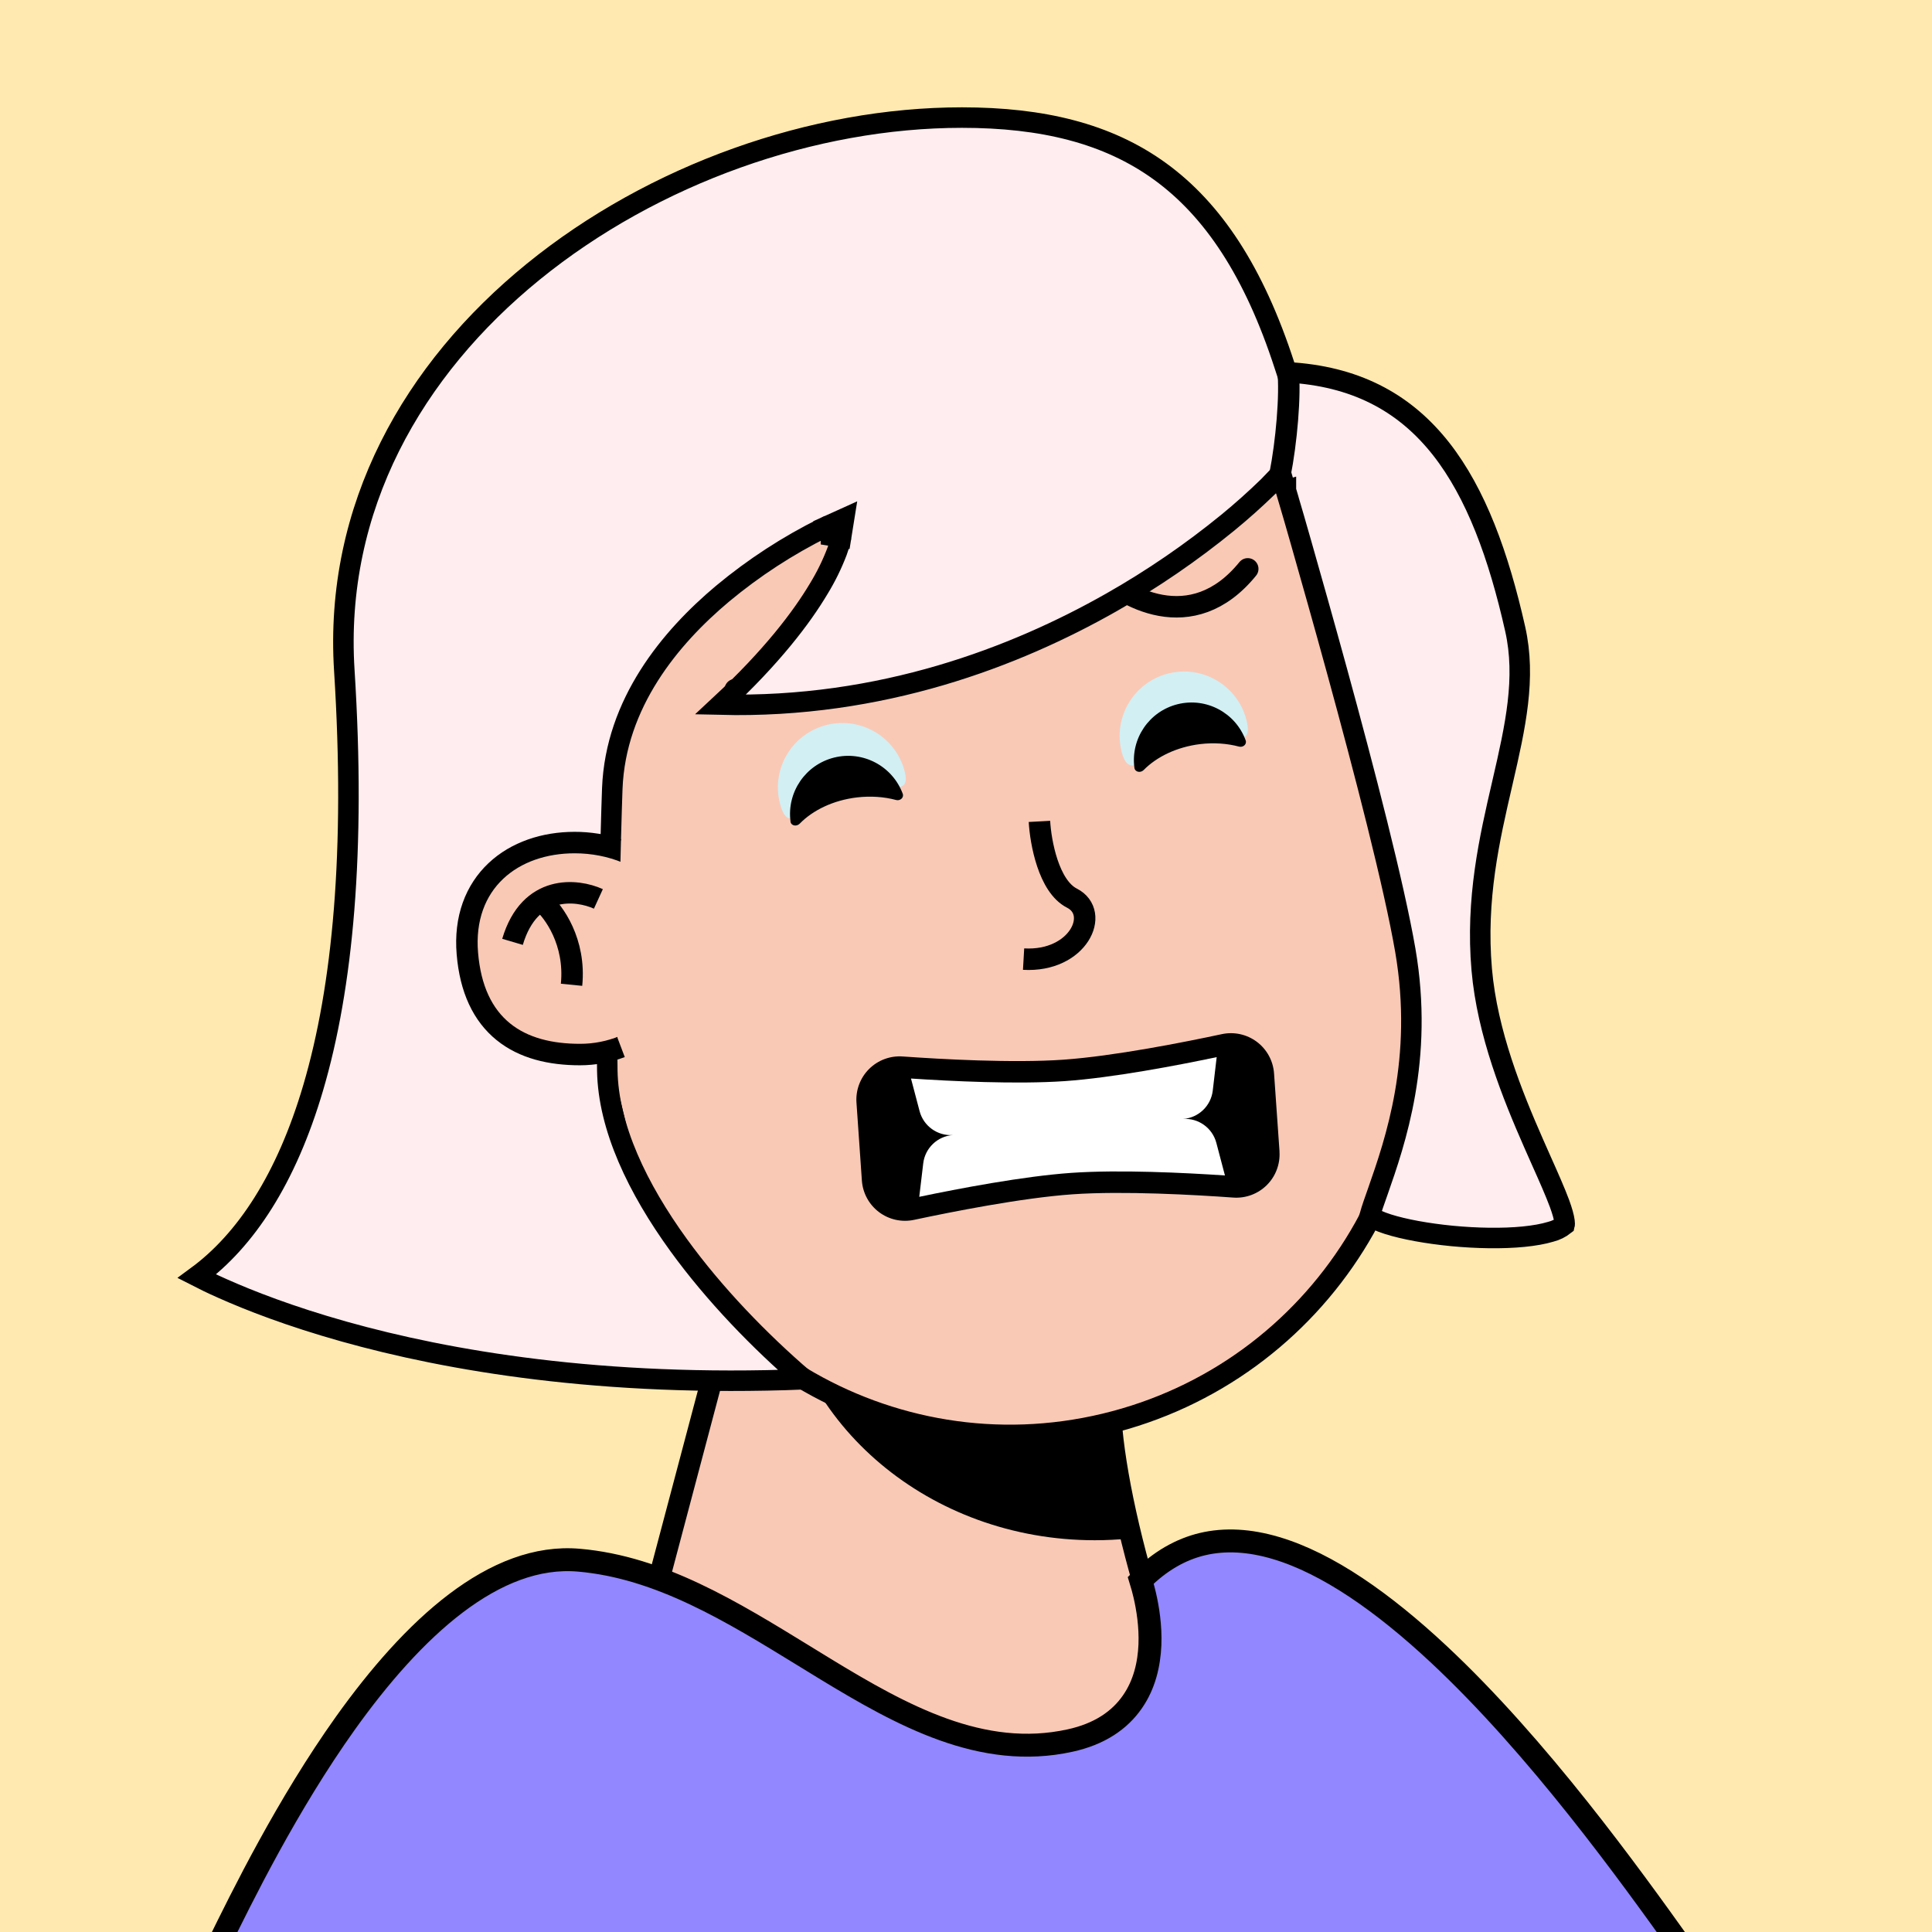
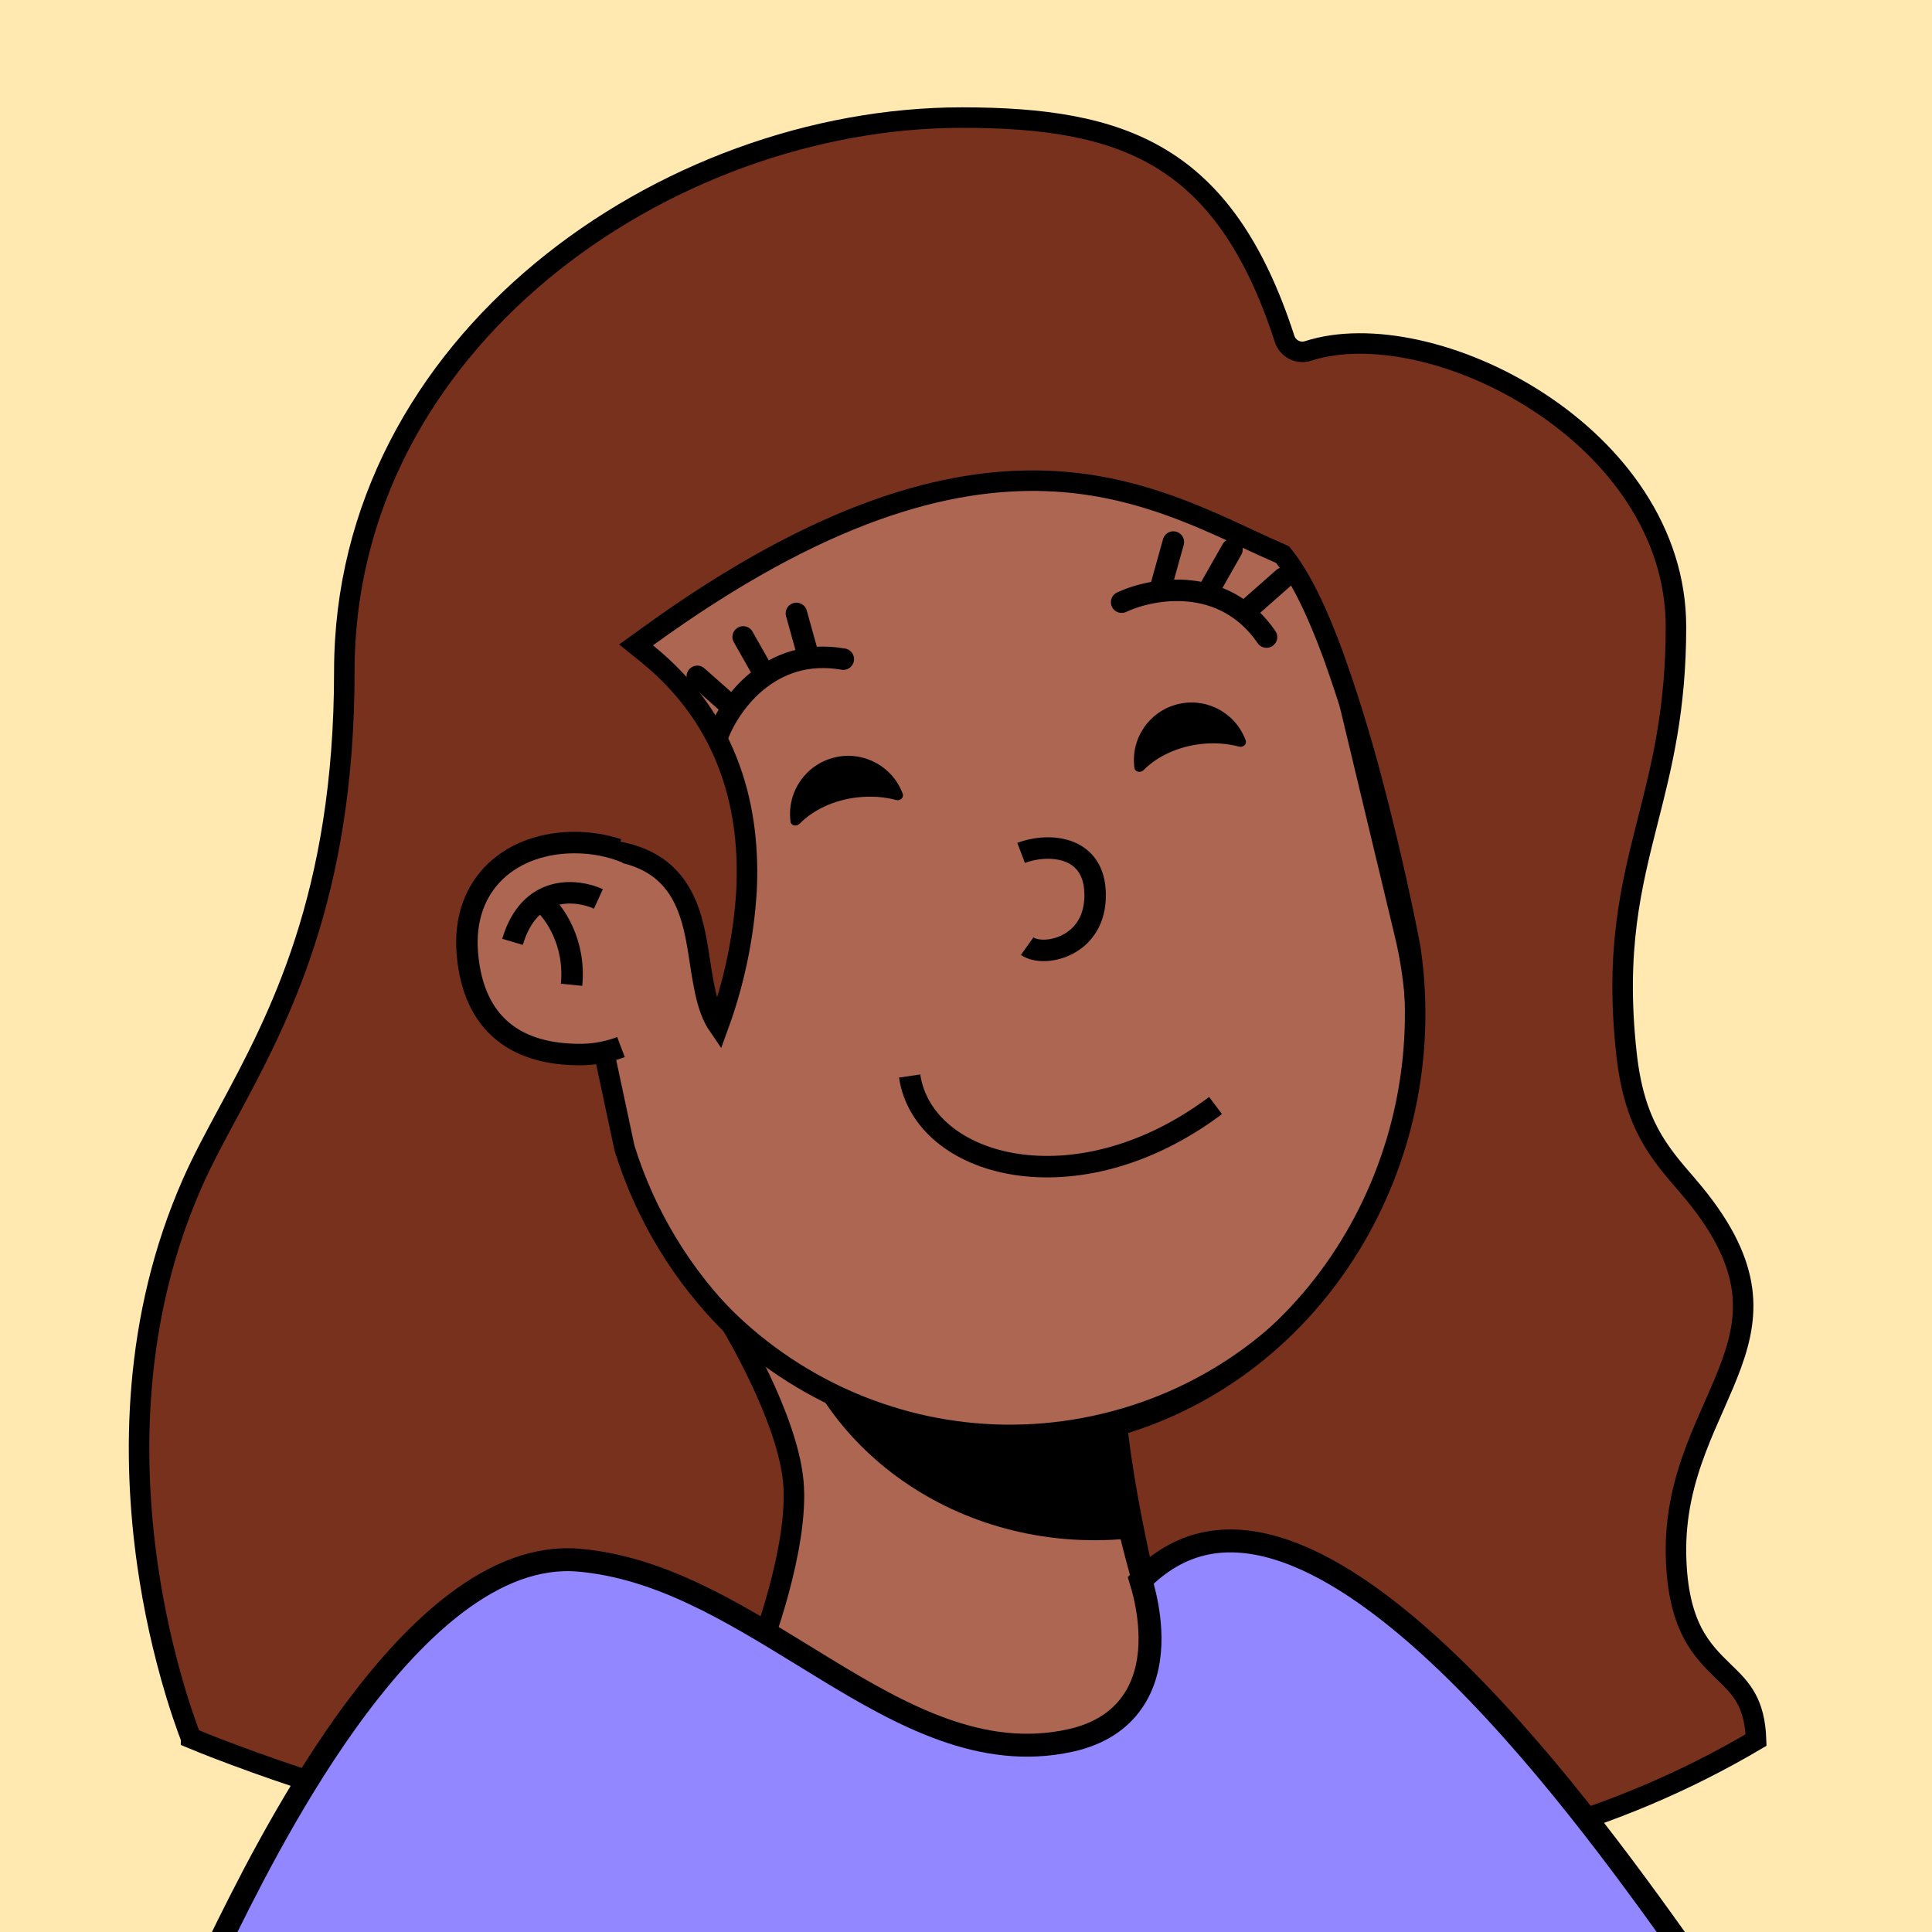
<svg xmlns="http://www.w3.org/2000/svg" viewBox="0 0 360 360" fill="none" shape-rendering="auto">
  <mask id="viewboxMask">
    <rect width="360" height="360" rx="0" ry="0" x="0" y="0" fill="#fff" />
  </mask>
  <g mask="url(#viewboxMask)">
    <rect fill="#ffe9b0" width="360" height="360" x="0" y="0" />
    <g transform="translate(80 23)">
-       <path d="M154 319.5c-14.4-20-25.67-58.67-27-78L58.5 212 30 319.5h124Z" fill="#f9c9b6" stroke="#000" stroke-width="4" />
+       <path d="M154 319.5c-14.4-20-25.67-58.67-27-78L58.5 212 30 319.5h124Z" fill="#ac6651" stroke="#000" stroke-width="4" />
      <path d="M130.37 263.69c-2.1.2-4.22.31-6.37.31-30.78 0-56.05-21.57-58.76-49.1L127 241.5c.38 5.48 1.55 13.32 3.37 22.19Z" fill="#000" style="mix-blend-mode:multiply" />
-       <path d="M181.94 151.37v.01l.1.4.14.65A75.72 75.72 0 0 1 34.93 187.7l-.2-.74L18 117.13l-.06-.29A75.72 75.72 0 0 1 165.2 81.55l.05.21.02.08.05.2.05.2v.01l16.4 68.44.08.34.08.34Z" fill="#f9c9b6" stroke="#000" stroke-width="4" />
+       <path d="M181.94 151.37v.01l.1.4.14.65A75.72 75.72 0 0 1 34.93 187.7l-.2-.74L18 117.13l-.06-.29A75.72 75.72 0 0 1 165.2 81.55l.05.21.02.08.05.2.05.2v.01l16.4 68.44.08.34.08.34Z" fill="#ac6651" stroke="#000" stroke-width="4" />
      <g transform="translate(34 102.3)" />
    </g>
    <g transform="translate(170 183)">
-       <path d="M68.42 31.57 67.4 17a8.06 8.06 0 0 0-9.74-7.3c-6.95 1.49-20.1 4.1-29.54 4.76-9.43.66-22.82-.1-29.9-.6a8.06 8.06 0 0 0-8.63 8.58L-9.4 37a8.06 8.06 0 0 0 9.73 7.3c6.95-1.48 20.1-4.1 29.54-4.76 9.44-.66 22.82.1 29.91.61a8.06 8.06 0 0 0 8.63-8.58Z" fill="#000000" />
-       <path d="m-.25 17.97 1.6 6.07a6 6 0 0 0 6.22 4.46 6 6 0 0 0-5.54 5.28l-.74 6.23c7.28-1.52 19.34-3.83 28.3-4.46 8.98-.63 21.24-.02 28.66.48l-1.6-6.07a6 6 0 0 0-6.21-4.46 6 6 0 0 0 5.54-5.28l.73-6.24c-7.27 1.53-19.33 3.84-28.3 4.47-8.97.62-21.23.01-28.65-.48Z" fill="#fff" />
+       <path d="M-.5 17.5c2.5 17 31 25 57 5.5" stroke="#000000" stroke-width="4" />
    </g>
    <g transform="translate(110 102)">
-       <path d="M27 26.5c6.17 2.5 21.1 3 31.5-15M94 4c5.17 5.33 18.1 12.8 28.5 0" stroke="#000000" stroke-width="4" stroke-linecap="round" />
+       <path d="M99 10.21c5.67-2.66 19-5.1 27 6.5M23.58 35.52c2.07-5.9 9.68-17.12 23.56-14.7M26.07 29.46l-6.14-5.43M122.96 11.16l6.15-5.43M32.52 23.81l-4.04-7.13M115.51 7.51l4.05-7.13M40.6 20.2l-2.2-7.9M106.44 6.9l2.2-7.9" stroke="#000000" stroke-width="4" stroke-linecap="round" />
    </g>
    <g transform="translate(49 11)">
-       <g stroke="#000">
-         <path d="m105.84 88.82 1.88.3v.08l-.04.16-.12.52c-.12.45-.3 1.09-.6 1.9a41.7 41.7 0 0 1-3.4 6.92c-3.17 5.32-8.7 12.66-18.31 21.6 29.97.74 55-8.92 72.82-19.04a156.35 156.35 0 0 0 21.71-14.87 118.43 118.43 0 0 0 7.5-6.7l.1-.1.01-.01 2.29-2.38.93 3.16-1.84.54 1.84-.54v.05l.05.13.15.52a817.06 817.06 0 0 1 2.69 9.28c1.75 6.14 4.14 14.58 6.66 23.77 5.03 18.35 10.6 39.81 12.7 51.97 3.49 20.32-1.91 35.74-5.1 44.87-.63 1.77-1.17 3.3-1.54 4.6.06.04.12.1.22.16.6.42 1.65.91 3.18 1.4 3.02.96 7.32 1.74 11.92 2.19 4.6.44 9.38.53 13.34.14 1.98-.2 3.7-.5 5.08-.92a6.85 6.85 0 0 0 2.58-1.27c.02-.08.03-.29-.02-.68-.1-.78-.4-1.87-.93-3.32-.8-2.15-1.97-4.8-3.35-7.88l-1.46-3.3c-3.93-8.94-8.65-20.56-9.68-32.4-1.15-13.16 1.45-24.42 3.79-34.54l.11-.48c2.39-10.34 4.38-19.32 2.34-28.42-3.1-13.8-7.32-25.3-13.8-33.57-6.42-8.17-15.13-13.27-27.5-14.21l-1.28-.1-.4-1.22c-5.7-17.57-13.38-29.05-23.18-36.17-9.8-7.12-21.96-10.05-36.94-10.05-27.7 0-57.5 10.52-79.88 28.72-22.35 18.18-37.14 43.9-35.2 74.33 2.13 33.6-.3 59.06-5.8 77.72-5 17-12.59 28.46-21.68 35.14 1.19.61 2.78 1.39 4.77 2.27 5.02 2.24 12.59 5.2 22.67 8.03 19.34 5.43 47.95 10.38 85.71 8.89-8.32-7.15-16.72-15.83-23.37-25-7.63-10.53-13.14-21.94-13.3-32.58-.19-12.62.67-45.67.93-52.5.62-15.9 10.82-28.15 20.54-36.3a96.6 96.6 0 0 1 18.96-12.34l.2-.1.13-.06.1-.05h.02v-.01l.8 1.74Zm0 0 1.88.3.56-3.5-3.23 1.46.79 1.74Zm100.23 126.57.03.04-.03-.04Z" fill="#ffedef" stroke-width="3.82" />
-         <path d="M191 58c.5 4.5-.3 13.5-1.5 19.5" stroke-width="4" />
-       </g>
+       <path d="m-13.4 312.86-.62-1.64c-.56-1.55-1.35-3.84-2.23-6.74a163.21 163.21 0 0 1-5.28-23.98c-2.81-19.77-2.8-45.8 8.4-71.12 1.8-4.09 4.07-8.3 6.52-12.85 9.47-17.6 21.77-40.46 21.77-82.45 0-30.59 14.84-56.35 36.7-74.51 21.88-18.18 50.7-28.66 78.38-28.66 15.13 0 27.3 1.73 37.07 7.64 9.72 5.87 17.37 16.05 23.05 33.58a3.47 3.47 0 0 0 4.36 2.27c11.31-3.67 28.47.04 42.95 9.5 14.42 9.4 25.62 24.15 25.62 41.91 0 15.43-2.64 25.85-5.22 36-3.12 12.3-6.13 24.16-4 43.5.7 6.45 2.15 11.03 4.16 14.82 1.98 3.73 4.48 6.62 7.12 9.66l.05.07c6.28 7.25 9.13 13.22 10.06 18.47.92 5.23-.05 9.98-1.84 14.9-.9 2.48-2 4.97-3.15 7.59l-.1.22c-1.12 2.53-2.3 5.19-3.35 7.98-2.18 5.77-3.89 12.2-3.72 19.83.15 6.48 1.3 10.91 3.01 14.27 1.7 3.32 3.89 5.44 5.8 7.3l.05.05c1.74 1.68 3.2 3.1 4.27 5.1.96 1.78 1.67 4.13 1.79 7.66a172.14 172.14 0 0 1-87.4 23.9 110.86 110.86 0 0 1-7.28-.28c-6.15-9.4-11.75-24.88-16.1-40.8-4.21-15.46-7.18-31.08-8.3-41.4 37.08-10.72 60.32-48.98 54.73-88.46l-.01-.12a5.97 5.97 0 0 0-.08-.47 76.68 76.68 0 0 0-.43-2.25 486.97 486.97 0 0 0-6.53-28.2 276.64 276.64 0 0 0-7.45-24.2c-2.76-7.5-5.83-14.15-9.1-18.24l-.3-.37-.44-.2c-1.93-.83-3.94-1.77-6.03-2.74-9.93-4.62-21.84-10.17-37.26-10.78-18.78-.74-42.56 5.78-74.7 29.09l-2.02 1.46 1.95 1.57c15.92 12.83 19.37 29.86 18.63 44.3a89.2 89.2 0 0 1-5.24 25.1c-1.16-1.69-1.9-3.82-2.45-6.33a85.19 85.19 0 0 1-.96-5.45l-.05-.3c-.3-2-.63-4.08-1.1-6.09-.96-4.01-2.57-8.02-6.14-10.86-3.58-2.84-8.8-4.25-16.4-3.83l-2.22.13.46 2.18 11.36 53.31.02.08.03.09a79.8 79.8 0 0 0 19.91 32.81 65.49 65.49 0 0 1 1.54 2.68c1.01 1.82 2.37 4.38 3.76 7.33 2.82 5.94 5.66 13.24 6.2 19.2.57 6.05-.96 13.86-2.7 20.31a129.63 129.63 0 0 1-2.84 9.14c-5.03-2.4-9.53-2.23-13.38.01-4.16 2.43-7.21 7.06-9.48 12.22-4.15 9.42-6.14 21.64-7.06 29.22A601.65 601.65 0 0 1 6.2 320.1 353.85 353.85 0 0 1-9 314.64a190.8 190.8 0 0 1-4.4-1.77Z" fill="#77311d" stroke="#000" stroke-width="3.82" />
    </g>
    <g transform="translate(142 119)">
-       <path d="M26.47 24.36c1.86 6.36-5.04 1.48-11.4 3.33-6.36 1.86-9.78 9.76-11.64 3.4a12 12 0 0 1 23.04-6.73ZM90.26 15.17c1.64 6.42-4.7 1.52-11.11 3.15-6.43 1.64-10.51 9.19-12.15 2.77a12 12 0 1 1 23.26-5.92Z" fill="#d2eff3" />
      <path d="M5.29 34.07c.11.82 1.14 1 1.72.41 2.46-2.52 6.25-4.36 10.65-4.89 2.6-.3 5.1-.12 7.32.48.75.2 1.5-.44 1.23-1.17A10.84 10.84 0 0 0 5.3 34.07ZM69.38 24.07c.12.82 1.15 1 1.73.41 2.44-2.48 6.19-4.3 10.54-4.83 2.56-.3 5.03-.12 7.23.47.75.2 1.5-.44 1.23-1.17a10.74 10.74 0 0 0-20.73 5.12Z" fill="#000000" />
      <g transform="translate(-40 -8)" />
    </g>
    <g transform="rotate(-8 1149.44 -1186.92)">
-       <path d="M16.5 7c-.33 3.83 0 12.2 4 15 5 3.5-.5 12-10.5 10" stroke="#000" stroke-width="4" />
+       <path d="M12.3 12.34c5.45-1.24 14.38.62 12.42 10.54-1.74 8.82-11.1 9.3-13.72 6.82" stroke="#000" stroke-width="4" />
    </g>
    <g transform="translate(84 154)">
      <path d="M30.5 6.18A23.78 23.78 0 0 0 23.08 5c-10.5 0-19 6.5-18 18.5 1.04 12.5 8.5 17 19 17A19.6 19.6 0 0 0 31 39.23" stroke="#000" stroke-width="8" />
-       <path d="M31.5 39.04a19.38 19.38 0 0 1-7.42 1.46c-10.5 0-17.96-4.5-19-17-1-12 7.5-18.5 18-18.5 3.14 0 6.19.6 8.92 1.73l-.5 32.3Z" fill="#f9c9b6" />
+       <path d="M31.5 39.04a19.38 19.38 0 0 1-7.42 1.46c-10.5 0-17.96-4.5-19-17-1-12 7.5-18.5 18-18.5 3.14 0 6.19.6 8.92 1.73l-.5 32.3Z" fill="#ac6651" />
      <path d="M27.5 13.5c-4-1.83-12.8-2.8-16 8" stroke="#000" stroke-width="4" />
      <path d="M17 14c2.17 1.83 6.3 7.5 5.5 15.5" stroke="#000" stroke-width="4" />
      <g transform="translate(3 35)" />
    </g>
    <g transform="translate(53 272)">
      <path d="M260.37 90.86H-12.54l.1-.2C-7.89 81.38.5 64.31 11.4 49.03c6.2-8.67 13.13-16.65 20.54-22.27 7.41-5.61 15.12-8.73 22.95-8.04 15.06 1.31 28.46 9.56 41.93 17.83l3.83 2.35c14.48 8.82 29.35 17.02 45.72 13.43 5.53-1.2 9.26-3.8 11.6-7.16 2.32-3.3 3.15-7.15 3.3-10.66.14-3.52-.4-6.85-.96-9.26a39.89 39.89 0 0 0-.75-2.78c3.63-3.64 7.47-5.77 11.43-6.73 4.3-1.03 8.89-.73 13.72.7 9.73 2.87 20.14 10.25 30.3 19.73 18.61 17.37 35.69 41.14 45.36 54.68Z" fill="#9287ff" stroke="#000" stroke-width="4.27" />
    </g>
  </g>
</svg>
